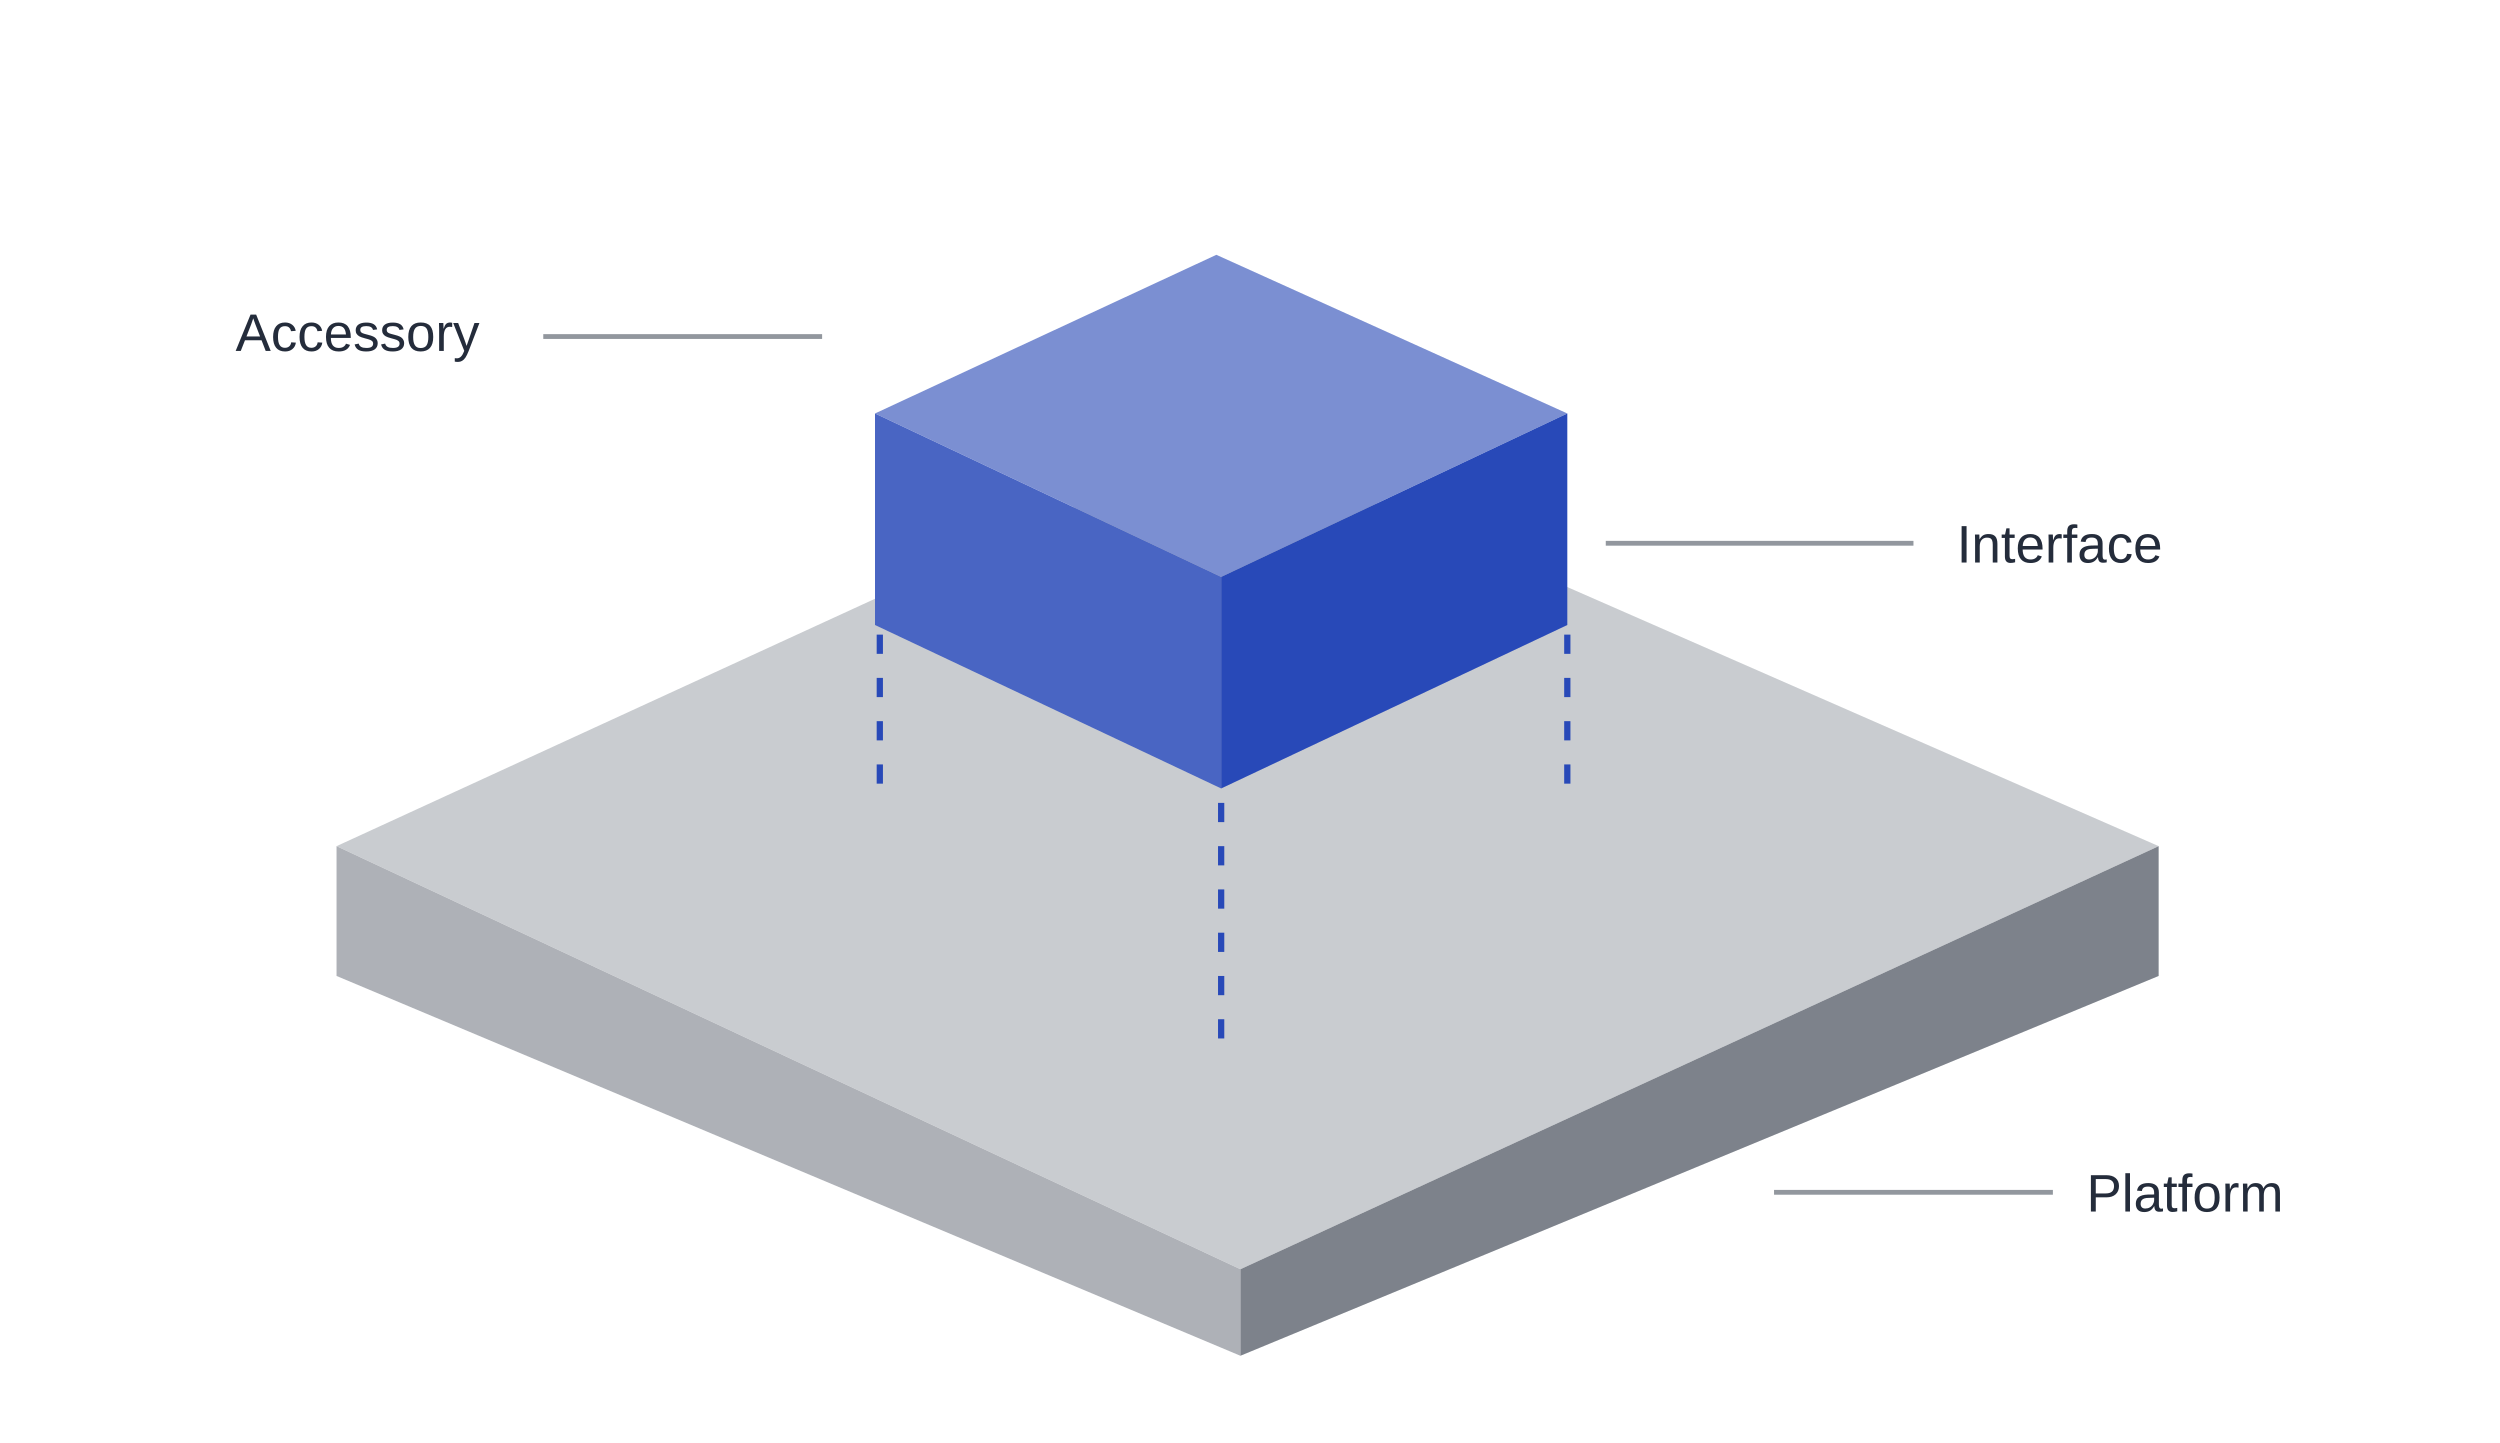
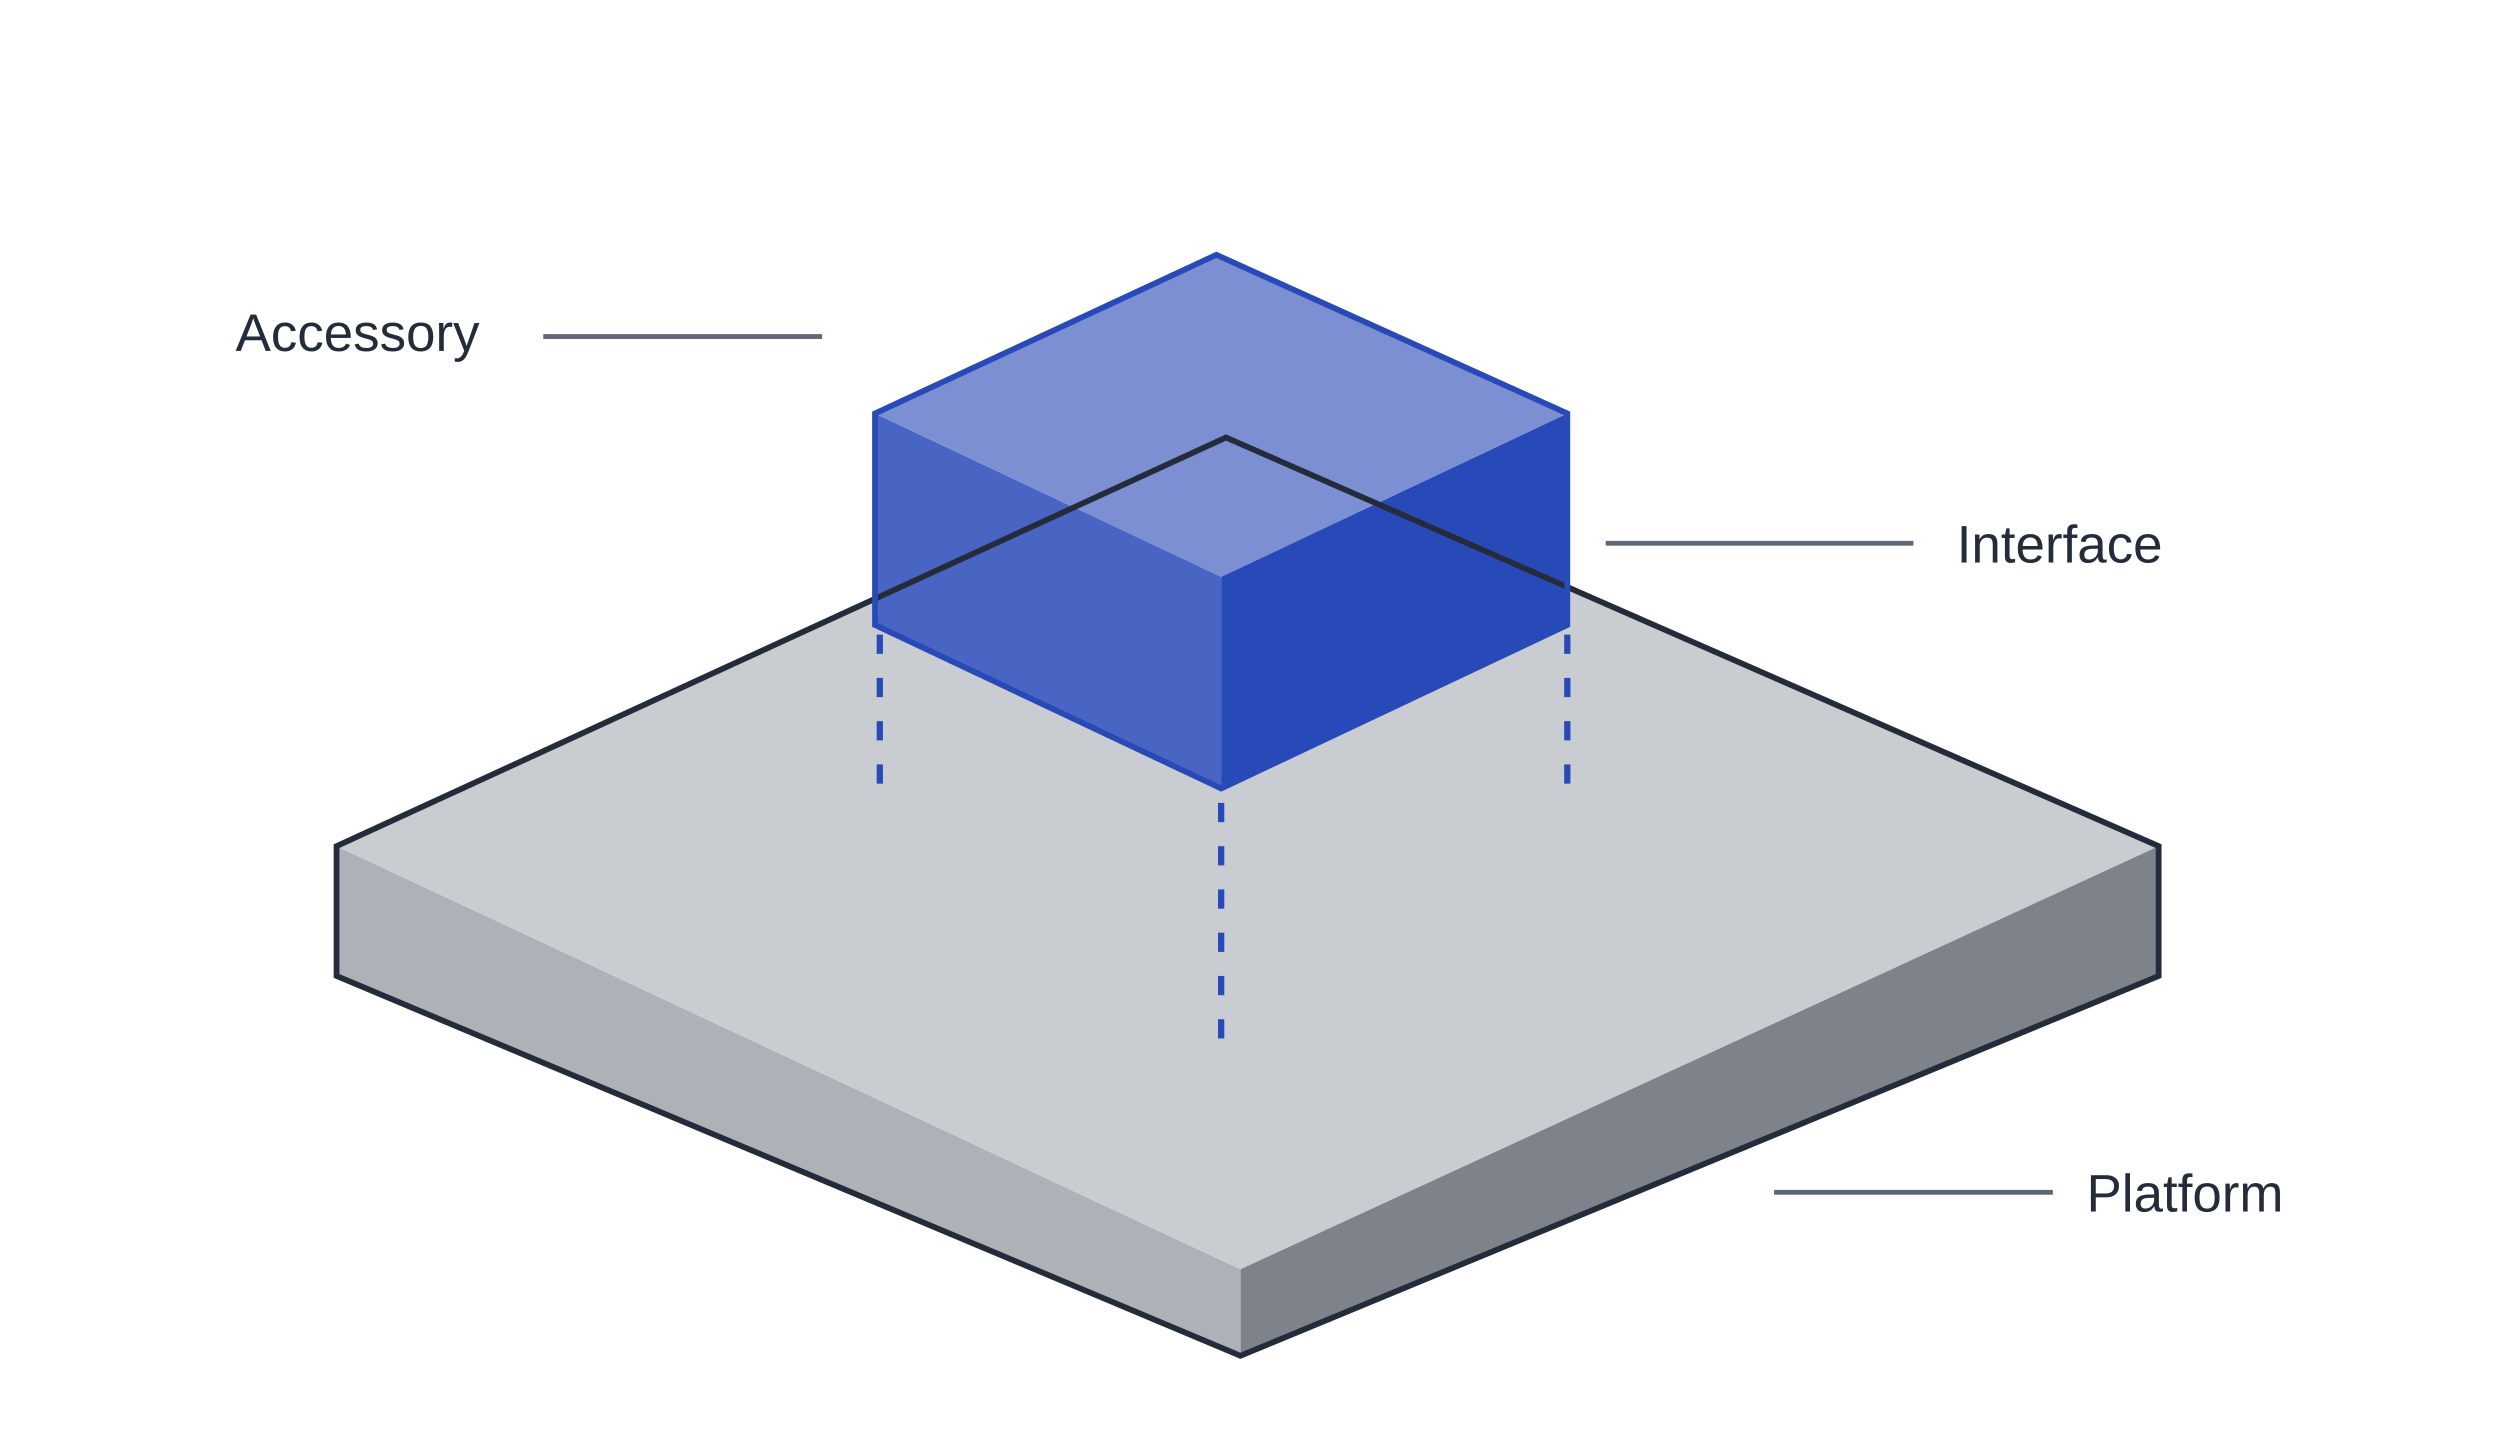
<svg xmlns="http://www.w3.org/2000/svg" viewBox="0 0 520 300" role="img" aria-label="An abstract small component sits above a larger platform, with its connection indicated.">
  <path d="M70 176 255 91 449 176 258 264Z" fill="#C9CCD0" />
  <path d="M70 176v27l188 79v-18Z" fill="#AEB1B7" />
  <path d="m258 264 191-88v27l-191 79Z" fill="#7D828B" />
  <path d="M182 86 253 53 326 86 254 120Z" fill="#7B8FD2" />
  <path d="m182 86 72 34v44l-72-34Z" fill="#4965C3" />
  <path d="m254 120 72-34v44l-72 34Z" fill="#2849B8" />
  <path d="M254 167v54M183 132v32M326 132v32" stroke="#2849B8" stroke-width="1.3" stroke-dasharray="4 5" />
-   <path d="M113 70h58M334 113h64M369 248h58" fill="none" stroke="#92979E" />
+   <path d="M113 70h58M334 113h64M369 248h58" fill="none" stroke="#5E6677" />
+   <path d="M70 176 255 91 449 176v27l-191 79-188-79Z" fill="none" stroke="#242C3B" stroke-width="1.2" />
+   <path d="M182 86 253 53 326 86v44l-72 34-72-34Z" fill="none" stroke="#2849B8" stroke-width="1.2" />
  <g font-family="Manrope,Arial,sans-serif" font-size="11" fill="#242C3B">
    <text x="49" y="73">Accessory</text>
    <text x="407" y="117">Interface</text>
    <text x="434" y="252">Platform</text>
  </g>
</svg>
